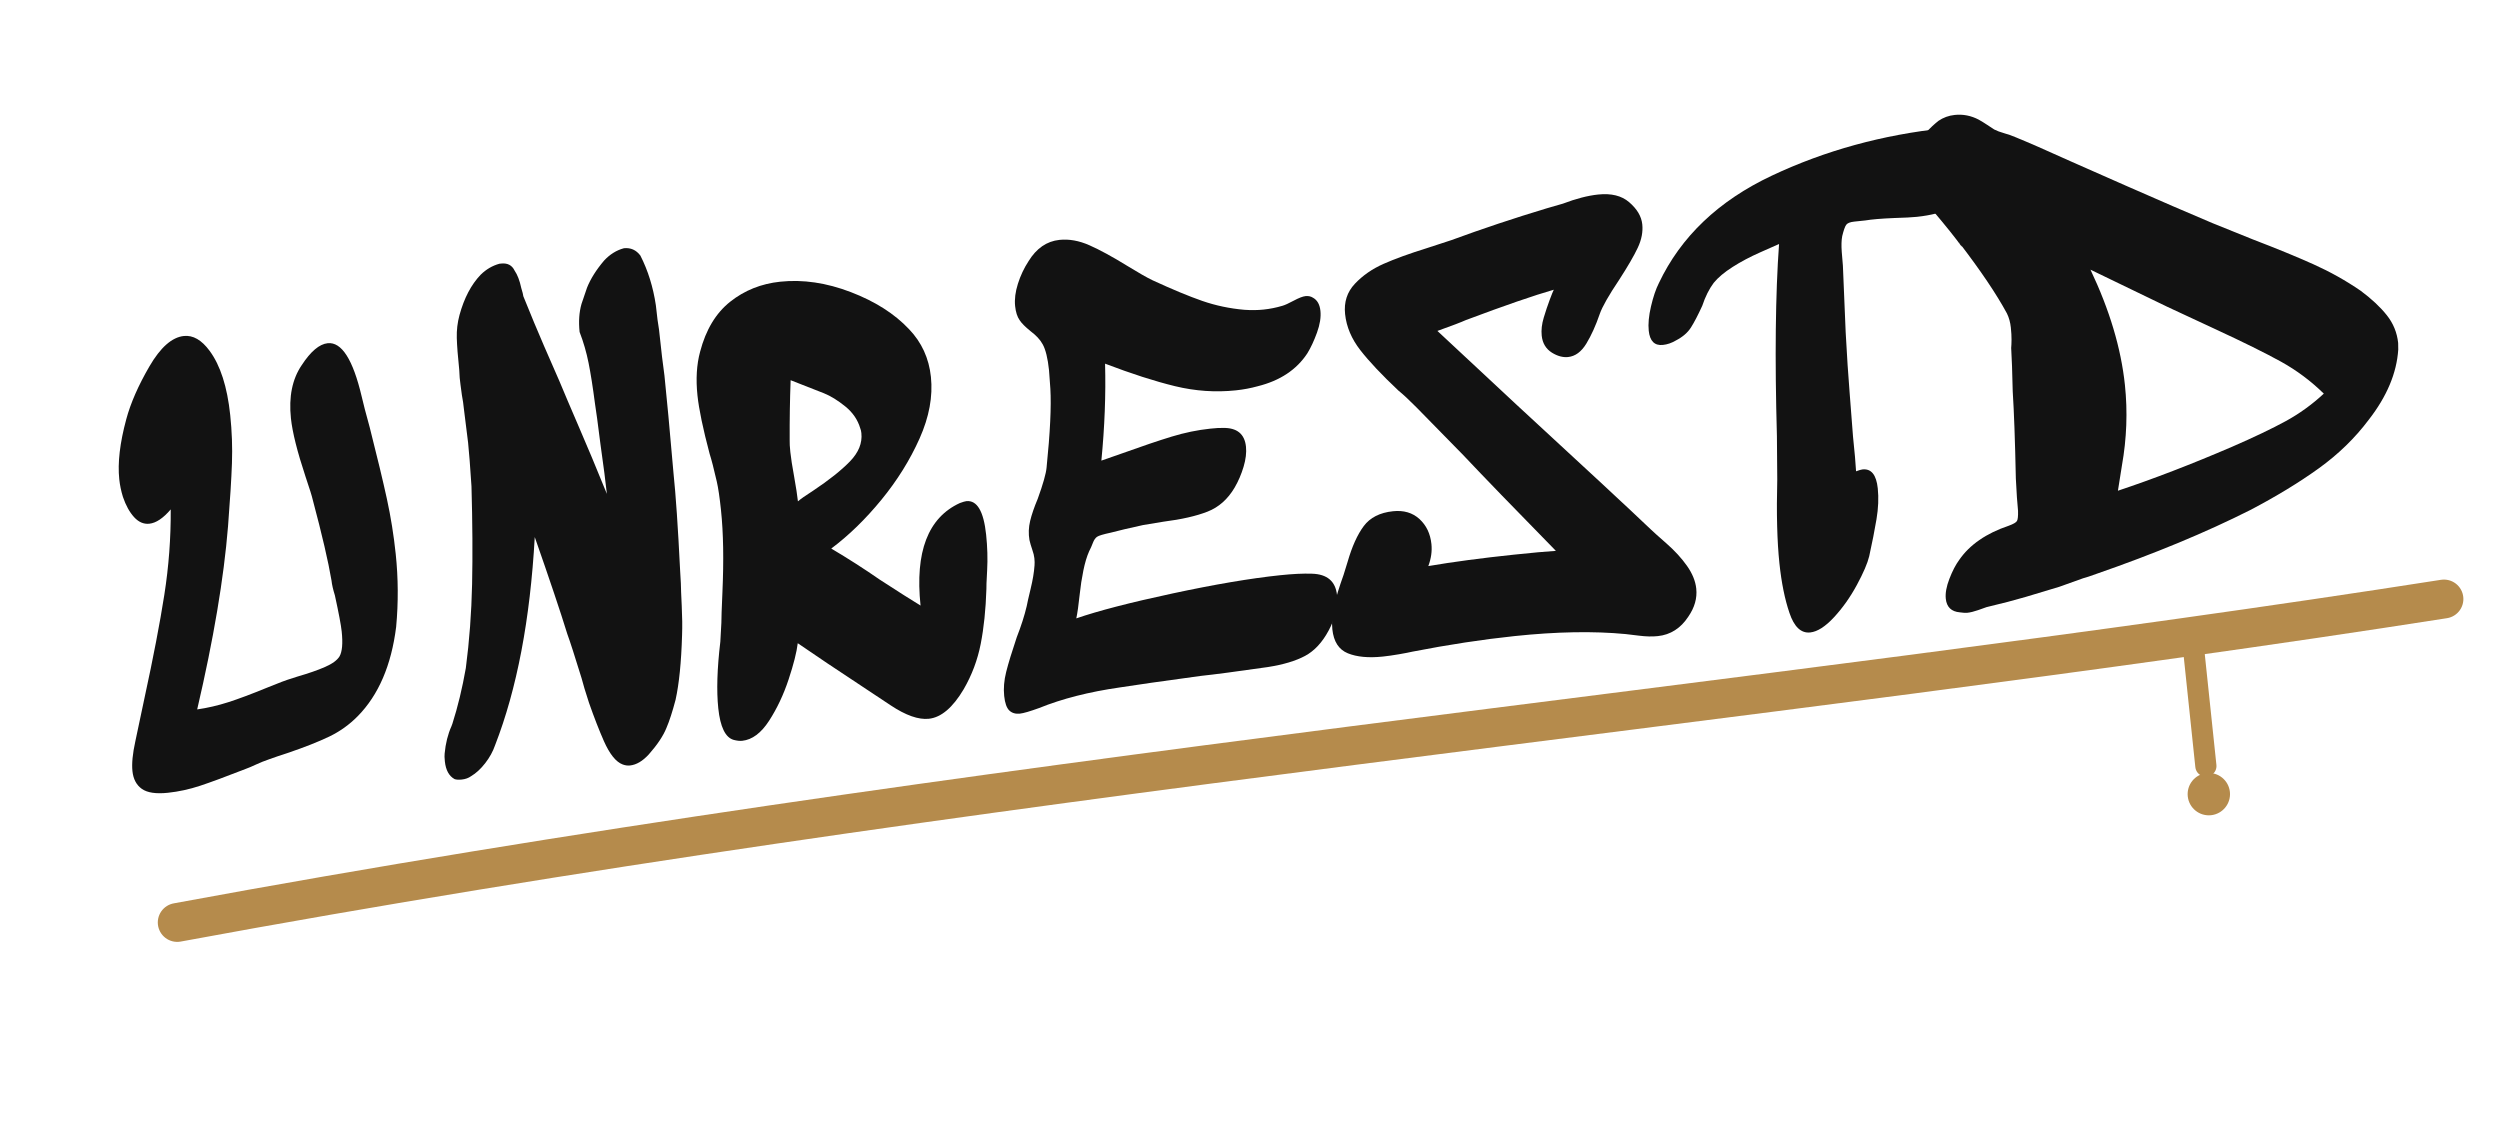
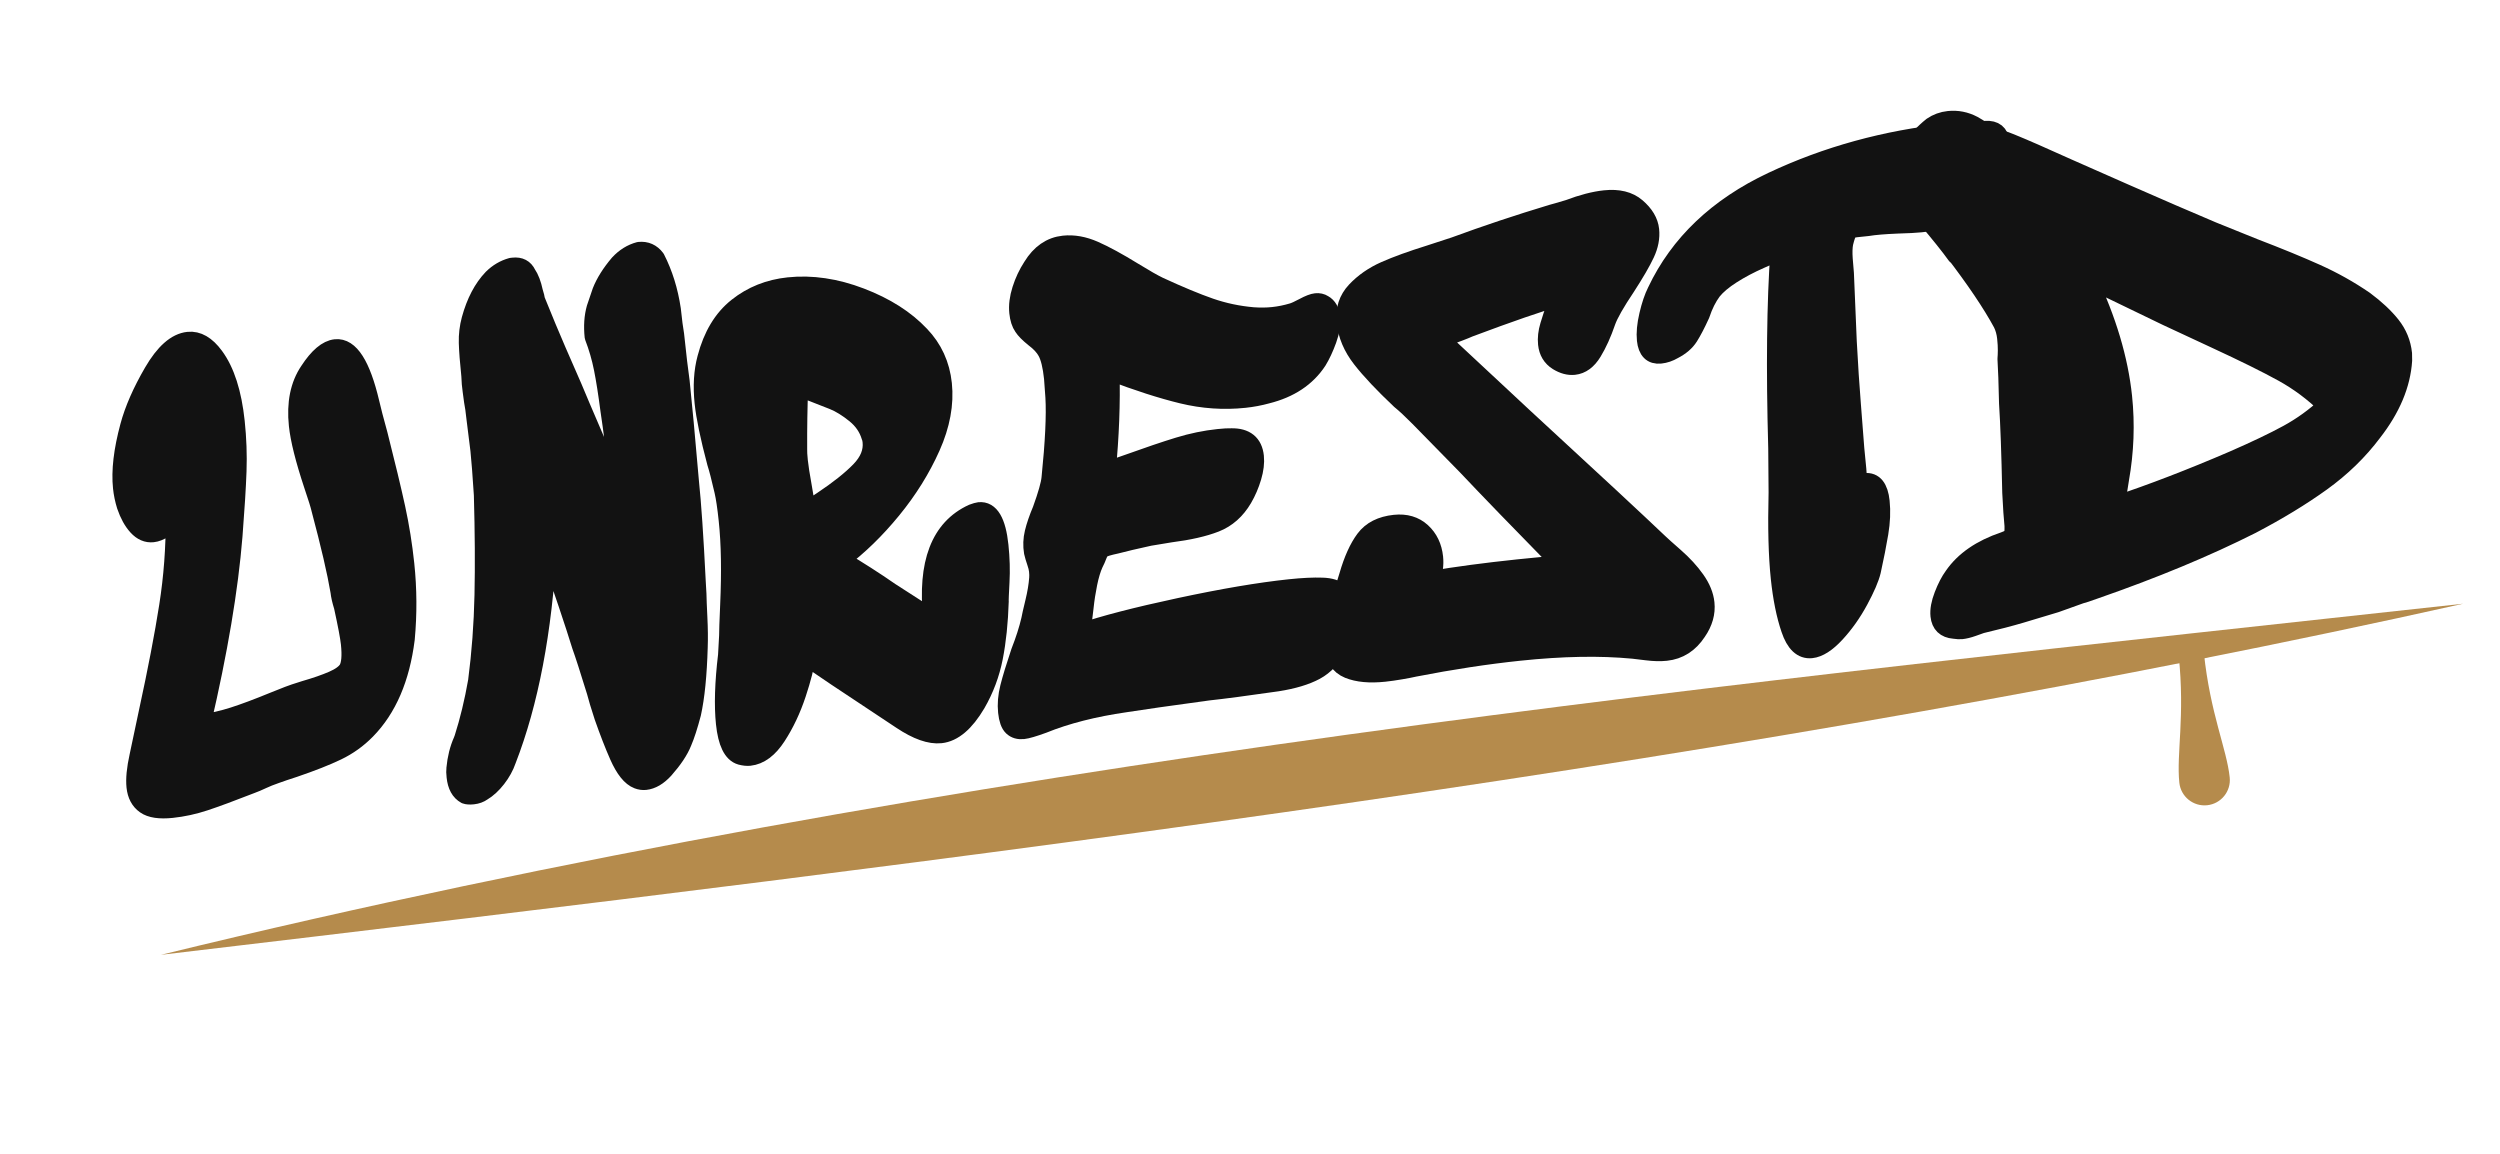
- <svg xmlns="http://www.w3.org/2000/svg" viewBox="0 0 708 318" width="1415" height="637" role="img">
+ <svg xmlns="http://www.w3.org/2000/svg" viewBox="0 0 691 318" width="1381" height="637" role="img">
  <g transform="translate(30.0,198.5)">
-     <g transform="rotate(-6 324 -51)">
-       <g fill="#121212">
+     <g transform="rotate(-6 315 -51)">
+       <g fill="#121212" stroke="#121212" stroke-width="5" stroke-linejoin="round">
        <path d="M20.06 -24.31 19.55 -23.12ZM78.88 -103.7Q80.75 -90.78 81.6 -83.045Q82.45 -75.31 82.45 -67.32Q82.45 -56.95 80.41 -46.75Q76.67 -30.77 66.98 -22.78Q63.07 -19.55 58.31 -17.85Q53.55 -16.15 46.07 -14.45Q42.84 -13.77 40.8 -13.26Q38.59 -12.75 36.89 -12.155Q35.19 -11.56 33.83 -11.22Q25.16 -8.84 20.485 -7.82Q15.81 -6.8 11.22 -6.8Q6.12 -6.8 3.995 -8.67Q1.87 -10.54 1.87 -13.94Q1.87 -17.17 3.57 -22.27Q4.42 -24.99 7.48 -34.34Q12.92 -50.83 16.065 -62.645Q19.21 -74.46 20.4 -86.53Q16.83 -83.13 13.94 -83.13Q11.56 -83.13 9.86 -85.425Q8.16 -87.72 7.31 -91.46Q6.8 -94.01 6.8 -96.56Q6.8 -103.53 10.54 -113.22Q13.09 -119.85 18.615 -127.415Q24.14 -134.98 29.24 -134.98Q33.15 -134.98 36.04 -130.05Q39.95 -123.42 39.95 -111.35Q39.95 -104.38 39.015 -97.75Q38.08 -91.12 36.04 -80.07Q31.96 -58.31 21.93 -29.41Q26.35 -29.58 30.855 -30.515Q35.36 -31.45 42.33 -33.49L46.58 -34.68Q47.77 -35.02 51.17 -35.7Q55.93 -36.55 59.16 -37.57Q62.39 -38.59 63.58 -40.12Q64.94 -41.99 64.94 -47.09Q64.94 -49.81 64.09 -57.46Q63.58 -60.01 63.58 -61.71Q63.07 -69.87 60.69 -85.0Q60.52 -86.53 59.33 -91.8Q56.95 -102.68 56.95 -108.63Q56.95 -117.81 61.54 -123.25Q65.96 -128.69 69.53 -128.69Q75.48 -128.69 77.52 -112.71Q77.86 -109.82 78.88 -103.7Z" transform="translate(0.0,0) rotate(0 42.2 -70.9)" />
        <path d="M34.34 -143.99H34.85Q37.57 -143.99 38.42 -141.61Q39.44 -139.74 39.78 -136.51Q40.12 -134.81 40.12 -134.13Q42.5 -125.8 44.455 -119.595Q46.41 -113.39 47.77 -109.14Q49.13 -104.55 52.02 -95.285Q54.91 -86.02 56.95 -78.88Q57.63 -76.67 57.8 -75.99Q57.8 -80.75 57.46 -90.27L57.29 -97.41L57.12 -101.83Q56.95 -108.8 56.525 -113.39Q56.1 -117.98 54.91 -122.4Q54.91 -126.82 56.27 -130.22L58.31 -134.64Q60.18 -138.21 63.92 -141.78Q66.64 -144.16 69.87 -144.67Q72.76 -144.67 74.29 -142.12Q76.84 -135.49 77.18 -127.67Q77.18 -122.91 77.35 -120.7Q77.35 -111.86 77.52 -107.61Q77.52 -98.26 77.18 -79.9Q77.18 -70.55 76.16 -52.19L75.99 -48.62Q75.82 -46.75 75.565 -42.16Q75.31 -37.57 74.8 -34.0Q73.27 -22.61 71.06 -15.98Q69.19 -11.05 67.66 -8.33Q65.96 -5.1 61.88 -1.36Q58.99 1.19 56.27 1.19Q55.25 1.19 54.23 0.68Q51.51 -0.68 49.64 -6.46Q48.11 -11.22 46.58 -17.68Q45.56 -22.44 45.22 -24.82Q43.35 -34.34 42.5 -37.74Q40.63 -47.26 36.21 -65.96Q30.6 -31.28 18.87 -8.5Q17.68 -5.95 15.555 -3.74Q13.43 -1.53 11.22 -0.51Q10.03 0.17 8.5 0.17Q7.14 0.17 6.46 -0.17Q4.25 -1.7 4.25 -5.44Q4.25 -6.97 4.42 -7.65Q5.27 -11.9 7.14 -15.13L7.48 -15.81Q10.54 -22.78 12.92 -31.11Q15.64 -42.5 17.17 -54.57Q18.7 -66.64 19.89 -82.11Q20.23 -90.61 20.23 -94.52L20.06 -103.36Q20.06 -106.42 19.89 -108.12Q19.89 -109.31 19.805 -111.095Q19.72 -112.88 19.89 -115.26Q19.89 -121.04 20.145 -124.355Q20.4 -127.67 21.59 -130.73Q24.31 -137.7 28.73 -141.44Q31.28 -143.48 34.34 -143.99Z" transform="translate(85.9,-2) rotate(0 40.9 -71.7)" />
-         <path d="M31.11 -85.34Q31.11 -82.79 31.45 -78.37Q31.79 -73.61 31.79 -71.23Q32.98 -72.08 36.38 -73.78Q43.52 -77.52 47.6 -80.92Q51.68 -84.32 51.68 -88.57Q51.68 -89.42 51.51 -89.93Q50.83 -93.67 47.94 -96.56Q45.05 -99.45 42.33 -100.895Q39.61 -102.34 33.32 -105.57Q32.13 -97.24 31.28 -88.74Q31.11 -87.55 31.11 -85.34ZM51.85 -85.68 52.36 -86.53ZM52.36 -86.87ZM52.53 -88.74 52.7 -87.72ZM79.22 -66.3Q83.81 -66.3 83.81 -56.27Q83.81 -51 83.045 -46.24Q82.28 -41.48 82.28 -40.97Q81.09 -32.3 79.05 -25.67Q77.01 -19.04 72.93 -13.43Q67.49 -6.12 62.22 -6.12Q57.8 -6.12 51.85 -11.05L35.19 -24.82L27.54 -31.28Q26.69 -27.54 23.885 -21.335Q21.08 -15.13 17.17 -10.285Q13.26 -5.44 9.01 -5.44Q7.99 -5.44 6.63 -5.95Q3.23 -7.31 3.23 -15.3Q3.23 -22.78 5.78 -34.0L6.63 -39.27Q6.8 -40.97 7.82 -47.77Q8.84 -54.57 9.35 -60.35Q9.86 -66.13 9.86 -71.06Q9.86 -76.5 9.52 -79.22Q8.84 -84.83 8.33 -87.21Q6.63 -98.09 6.63 -104.04Q6.63 -111.01 8.67 -116.28Q12.07 -125.29 18.615 -129.455Q25.16 -133.62 33.32 -133.62Q43.01 -133.62 52.87 -128.605Q62.73 -123.59 68.17 -116.45Q72.93 -110.33 72.93 -102.34Q72.93 -94.01 67.915 -85.34Q62.9 -76.67 55.335 -69.19Q47.77 -61.71 39.78 -56.95Q46.41 -52.02 52.53 -46.75Q59.67 -40.97 63.24 -38.25Q63.24 -61.2 77.35 -65.96Q78.71 -66.3 79.22 -66.3Z" transform="translate(165.5,1) rotate(0 43.5 -69.5)" />
-         <path d="M96.05 -25.84Q96.05 -23.63 95.115 -20.995Q94.18 -18.36 92.65 -16.15Q89.42 -11.39 85.255 -9.69Q81.09 -7.99 74.46 -7.65Q61.03 -7.14 55.25 -7.14Q38.59 -6.63 32.13 -6.29Q18.87 -5.78 8.84 -2.89Q4.76 -1.87 3.23 -1.87Q1.36 -1.87 0.34 -3.06Q-0.68 -4.25 -0.68 -7.31Q-0.68 -10.54 0.595 -14.025Q1.87 -17.51 4.59 -23.46Q6.97 -28.05 8.33 -31.96Q8.67 -33.15 9.945 -36.72Q11.22 -40.29 11.73 -43.18Q11.9 -44.03 11.9 -45.22Q11.9 -46.24 11.56 -47.685Q11.22 -49.13 11.05 -50.49Q10.88 -53.21 11.815 -55.845Q12.75 -58.48 14.62 -61.88Q17.51 -67.83 18.02 -70.38Q21.08 -85.0 21.42 -92.48L21.59 -97.75Q21.59 -102.85 20.57 -105.23Q19.72 -107.27 17.51 -109.31Q15.47 -111.35 14.79 -112.71Q13.94 -114.24 13.94 -116.79Q13.94 -119.68 15.385 -122.995Q16.83 -126.31 19.04 -129.03Q22.95 -134.13 28.39 -134.13Q32.47 -134.13 36.635 -131.75Q40.8 -129.37 46.75 -124.78Q51.17 -121.38 53.38 -120.02Q61.37 -115.26 66.81 -112.71Q72.25 -110.16 78.37 -108.97Q81.26 -108.46 83.81 -108.46Q86.53 -108.46 89.25 -108.97Q90.27 -109.14 92.565 -110.075Q94.86 -111.01 96.05 -111.01Q97.24 -111.01 98.09 -110.33Q99.79 -109.14 99.79 -106.42Q99.79 -103.7 98.175 -100.385Q96.56 -97.07 94.86 -94.86Q89.59 -88.4 79.9 -87.04Q76.84 -86.53 73.61 -86.53Q64.94 -86.53 56.61 -89.505Q48.28 -92.48 37.57 -97.92Q36.55 -84.83 33.66 -70.72L39.44 -72.08Q48.45 -74.29 54.145 -75.395Q59.84 -76.5 65.28 -76.5Q67.66 -76.5 68.85 -76.33Q74.8 -75.82 74.8 -70.38Q74.8 -67.83 73.525 -64.77Q72.25 -61.71 70.38 -59.16Q66.98 -54.57 62.05 -53.21Q57.12 -51.85 49.3 -51.68L43.52 -51.34Q37.4 -50.66 34.17 -50.15Q30.94 -49.81 30.175 -49.385Q29.41 -48.96 28.815 -47.77Q28.22 -46.58 27.54 -45.56Q26.35 -43.52 25.33 -40.29Q24.31 -37.06 23.63 -33.83Q22.61 -29.07 21.93 -27.03Q31.45 -29.24 49.725 -31.195Q68.0 -33.15 80.58 -33.15Q86.02 -33.15 89.59 -32.64Q96.05 -31.79 96.05 -25.84Z" transform="translate(250.3,-2) rotate(0 49.6 -68.0)" />
-         <path d="M103.02 -20.06Q103.02 -15.98 99.96 -12.41Q96.22 -7.82 90.78 -7.82Q88.4 -7.82 85.51 -8.5Q82.62 -9.18 81.77 -9.35Q68.34 -12.07 50.49 -12.07Q36.72 -12.07 21.25 -10.71Q19.89 -10.54 17.34 -10.37Q14.79 -10.2 12.75 -10.2Q6.63 -10.2 2.975 -12.155Q-0.68 -14.11 -0.68 -19.38Q-0.68 -22.44 0.51 -25.925Q1.7 -29.41 4.08 -34.34L5.61 -37.91Q8.16 -44.2 11.22 -47.515Q14.28 -50.83 19.89 -50.83Q24.48 -50.83 27.115 -47.855Q29.75 -44.88 29.75 -40.46Q29.75 -37.4 28.22 -34.34Q38.93 -35.02 52.53 -35.02Q60.52 -35.02 64.6 -34.85Q48.96 -54.57 41.31 -64.6L29.58 -79.39Q26.86 -82.79 24.99 -84.66Q18.7 -91.97 15.47 -97.155Q12.24 -102.34 12.24 -107.78Q12.24 -112.88 15.895 -116.025Q19.55 -119.17 24.565 -120.785Q29.58 -122.4 37.23 -123.93L44.37 -125.46Q57.8 -128.86 72.08 -131.58Q73.27 -131.75 76.84 -132.43Q82.62 -133.96 87.04 -133.96Q92.65 -133.96 95.54 -130.9Q98.6 -127.67 98.6 -124.27Q98.6 -121.04 96.645 -117.81Q94.69 -114.58 90.44 -109.31Q85.34 -103.19 83.98 -100.3Q81.77 -95.54 79.305 -92.31Q76.84 -89.08 73.78 -89.08Q71.57 -89.08 69.36 -90.78Q66.98 -92.65 66.98 -95.88Q66.98 -98.26 68.085 -100.895Q69.19 -103.53 70.295 -105.74Q71.4 -107.95 71.74 -108.46Q63.07 -106.93 46.07 -102.51Q44.03 -101.83 37.74 -100.3L58.14 -76.84Q84.32 -47.09 91.97 -38.08Q92.82 -37.06 95.965 -33.66Q99.11 -30.26 101.065 -26.775Q103.02 -23.29 103.02 -20.06Z" transform="translate(344.7,1) rotate(0 51.2 -70.9)" />
-         <path d="M96.56 -134.3Q96.56 -131.41 94.69 -127.67Q92.82 -123.93 90.95 -121.72Q87.38 -117.3 82.79 -115.77Q78.2 -114.24 72.25 -114.24Q70.21 -114.24 65.79 -114.58Q60.35 -114.92 57.63 -114.75Q56.27 -114.75 54.485 -114.75Q52.7 -114.75 52.105 -114.07Q51.51 -113.39 50.66 -111.01Q50.15 -109.31 50.065 -106.59Q49.98 -103.87 49.98 -102.68L48.79 -83.81Q48.28 -73.95 48.11 -66.555Q47.94 -59.16 47.77 -54.23Q47.77 -47.6 47.6 -44.37Q48.96 -44.71 49.47 -44.71Q53.21 -44.71 53.21 -38.93Q53.21 -34.85 51.935 -30.26Q50.66 -25.67 48.79 -20.06Q47.77 -17.17 44.455 -12.325Q41.14 -7.48 37.06 -3.91Q32.98 -0.34 29.92 -0.34Q26.01 -0.34 24.65 -6.46Q23.29 -12.41 23.29 -20.74Q23.29 -30.09 25.16 -44.37L26.35 -56.61Q28.9 -89.76 32.64 -110.67Q31.62 -110.33 27.115 -108.885Q22.61 -107.44 18.87 -105.57Q15.13 -103.7 13.09 -101.66Q10.88 -99.28 9.18 -95.54Q6.97 -91.8 5.355 -89.76Q3.74 -87.72 0.68 -86.53Q-1.19 -85.68 -3.06 -85.68Q-6.63 -85.68 -6.63 -90.1Q-6.63 -92.99 -5.27 -96.9Q-3.91 -100.81 -2.38 -103.19Q9.01 -121.89 32.64 -130.135Q56.27 -138.38 82.62 -138.38Q86.36 -138.38 92.82 -138.04Q96.56 -137.87 96.56 -134.3Z" transform="translate(448.6,-3) rotate(0 45.0 -69.4)" />
-         <path d="M10.03 -143.82Q13.6 -143.82 16.66 -141.78Q17.85 -140.93 18.87 -140.08Q19.89 -139.23 20.74 -138.55Q21.76 -137.87 23.46 -137.19Q25.16 -136.51 26.35 -135.83Q31.45 -133.11 41.31 -127.33L56.44 -118.66Q69.53 -111.18 79.39 -105.74L90.27 -99.96Q99.96 -95.03 106.675 -91.12Q113.39 -87.21 119.17 -82.28Q123.42 -78.37 125.8 -74.63Q128.18 -70.89 128.18 -66.47L128.01 -64.6Q126.31 -54.74 117.64 -45.73Q111.01 -38.59 102.085 -33.49Q93.16 -28.39 81.6 -23.8Q61.88 -16.32 36.38 -10.37Q33.66 -9.69 32.47 -9.52L25.5 -7.82L15.64 -5.95Q11.05 -5.1 4.42 -4.25Q3.74 -4.08 1.955 -3.655Q0.17 -3.23 -1.19 -3.23Q-1.87 -3.23 -3.23 -3.57Q-6.8 -4.25 -6.8 -7.82Q-6.8 -10.2 -5.185 -13.345Q-3.57 -16.49 -1.87 -18.36Q3.23 -24.31 13.09 -26.52Q15.13 -27.03 15.555 -27.625Q15.98 -28.22 16.15 -30.43Q16.15 -33.49 16.49 -39.61Q17.85 -55.76 18.19 -64.26Q18.87 -72.42 19.04 -76.5Q19.21 -77.35 19.38 -78.795Q19.55 -80.24 19.55 -82.28Q19.55 -84.49 18.87 -86.36Q15.3 -95.03 7.48 -107.78Q7.48 -107.61 7.735 -107.355Q7.99 -107.1 8.16 -106.42Q5.95 -110.33 0.85 -117.81Q0.17 -118.66 -0.68 -120.02Q-1.53 -121.38 -2.21 -122.23Q-2.72 -122.74 -3.57 -123.675Q-4.42 -124.61 -4.93 -125.29Q-5.78 -126.99 -5.78 -128.35Q-5.78 -132.09 -2.125 -136.17Q1.53 -140.25 5.27 -142.63Q7.48 -143.82 10.03 -143.82ZM44.88 -33.15Q60.35 -36.55 78.37 -42.16Q88.06 -45.22 94.18 -47.77Q100.3 -50.32 105.74 -54.4Q100.81 -60.35 94.605 -64.685Q88.4 -69.02 77.01 -75.82L64.26 -83.47L43.69 -96.22Q49.98 -78.37 49.98 -62.73Q49.98 -51.34 46.75 -40.12Z" transform="translate(524.5,-1) rotate(0 60.7 -73.5)" />
+         <path d="M31.11 -85.34Q31.11 -82.79 31.45 -78.37Q31.79 -73.61 31.79 -71.23Q32.98 -72.08 36.38 -73.78Q43.52 -77.52 47.6 -80.92Q51.68 -84.32 51.68 -88.57Q51.68 -89.42 51.51 -89.93Q50.83 -93.67 47.94 -96.56Q45.05 -99.45 42.33 -100.895Q39.61 -102.34 33.32 -105.57Q32.13 -97.24 31.28 -88.74Q31.11 -87.55 31.11 -85.34ZM51.85 -85.68 52.36 -86.53ZM52.36 -86.87ZM52.53 -88.74 52.7 -87.72ZM79.22 -66.3Q83.81 -66.3 83.81 -56.27Q83.81 -51 83.045 -46.24Q82.28 -41.48 82.28 -40.97Q81.09 -32.3 79.05 -25.67Q77.01 -19.04 72.93 -13.43Q67.49 -6.12 62.22 -6.12Q57.8 -6.12 51.85 -11.05L35.19 -24.82L27.54 -31.28Q26.69 -27.54 23.885 -21.335Q21.08 -15.13 17.17 -10.285Q13.26 -5.44 9.01 -5.44Q7.99 -5.44 6.63 -5.95Q3.23 -7.31 3.23 -15.3Q3.23 -22.78 5.78 -34.0L6.63 -39.27Q6.8 -40.97 7.82 -47.77Q8.84 -54.57 9.35 -60.35Q9.86 -66.13 9.86 -71.06Q9.86 -76.5 9.52 -79.22Q8.84 -84.83 8.33 -87.21Q6.63 -98.09 6.63 -104.04Q6.63 -111.01 8.67 -116.28Q12.07 -125.29 18.615 -129.455Q25.16 -133.62 33.32 -133.62Q43.01 -133.62 52.87 -128.605Q62.73 -123.59 68.17 -116.45Q72.93 -110.33 72.93 -102.34Q72.93 -94.01 67.915 -85.34Q62.9 -76.67 55.335 -69.19Q47.77 -61.71 39.78 -56.95Q46.41 -52.02 52.53 -46.75Q59.67 -40.97 63.24 -38.25Q63.24 -61.2 77.35 -65.96Q78.71 -66.3 79.22 -66.3Z" transform="translate(162.5,1) rotate(0 43.5 -69.5)" />
+         <path d="M96.05 -25.84Q96.05 -23.63 95.115 -20.995Q94.18 -18.36 92.65 -16.15Q89.42 -11.39 85.255 -9.69Q81.09 -7.99 74.46 -7.65Q61.03 -7.14 55.25 -7.14Q38.59 -6.63 32.13 -6.29Q18.87 -5.78 8.84 -2.89Q4.76 -1.87 3.23 -1.87Q1.36 -1.87 0.34 -3.06Q-0.68 -4.25 -0.68 -7.31Q-0.68 -10.54 0.595 -14.025Q1.87 -17.51 4.59 -23.46Q6.97 -28.05 8.33 -31.96Q8.67 -33.15 9.945 -36.72Q11.22 -40.29 11.73 -43.18Q11.9 -44.03 11.9 -45.22Q11.9 -46.24 11.56 -47.685Q11.22 -49.13 11.05 -50.49Q10.88 -53.21 11.815 -55.845Q12.75 -58.48 14.62 -61.88Q17.51 -67.83 18.02 -70.38Q21.08 -85.0 21.42 -92.48L21.59 -97.75Q21.59 -102.85 20.57 -105.23Q19.72 -107.27 17.51 -109.31Q15.47 -111.35 14.79 -112.71Q13.94 -114.24 13.94 -116.79Q13.94 -119.68 15.385 -122.995Q16.83 -126.31 19.04 -129.03Q22.95 -134.13 28.39 -134.13Q32.47 -134.13 36.635 -131.75Q40.8 -129.37 46.75 -124.78Q51.17 -121.38 53.38 -120.02Q61.37 -115.26 66.81 -112.71Q72.25 -110.16 78.37 -108.97Q81.26 -108.46 83.81 -108.46Q86.53 -108.46 89.25 -108.97Q90.27 -109.14 92.565 -110.075Q94.86 -111.01 96.05 -111.01Q97.24 -111.01 98.09 -110.33Q99.79 -109.14 99.79 -106.42Q99.79 -103.7 98.175 -100.385Q96.56 -97.07 94.86 -94.86Q89.59 -88.4 79.9 -87.04Q76.84 -86.53 73.61 -86.53Q64.94 -86.53 56.61 -89.505Q48.28 -92.48 37.57 -97.92Q36.55 -84.83 33.66 -70.72L39.44 -72.08Q48.45 -74.29 54.145 -75.395Q59.84 -76.5 65.28 -76.5Q67.66 -76.5 68.85 -76.33Q74.8 -75.82 74.8 -70.38Q74.8 -67.83 73.525 -64.77Q72.25 -61.71 70.38 -59.16Q66.98 -54.57 62.05 -53.21Q57.12 -51.85 49.3 -51.68L43.52 -51.34Q37.4 -50.66 34.17 -50.15Q30.94 -49.81 30.175 -49.385Q29.41 -48.96 28.815 -47.77Q28.22 -46.58 27.54 -45.56Q26.35 -43.52 25.33 -40.29Q24.31 -37.06 23.63 -33.83Q22.61 -29.07 21.93 -27.03Q31.45 -29.24 49.725 -31.195Q68.0 -33.15 80.58 -33.15Q86.02 -33.15 89.59 -32.64Q96.05 -31.79 96.05 -25.84Z" transform="translate(244.3,-2) rotate(0 49.6 -68.0)" />
+         <path d="M103.02 -20.06Q103.02 -15.98 99.96 -12.41Q96.22 -7.82 90.78 -7.82Q88.4 -7.82 85.51 -8.5Q82.62 -9.18 81.77 -9.35Q68.34 -12.07 50.49 -12.07Q36.72 -12.07 21.25 -10.71Q19.89 -10.54 17.34 -10.37Q14.79 -10.2 12.75 -10.2Q6.63 -10.2 2.975 -12.155Q-0.68 -14.11 -0.68 -19.38Q-0.68 -22.44 0.51 -25.925Q1.7 -29.41 4.08 -34.34L5.61 -37.91Q8.16 -44.2 11.22 -47.515Q14.28 -50.83 19.89 -50.83Q24.48 -50.83 27.115 -47.855Q29.75 -44.88 29.75 -40.46Q29.75 -37.4 28.22 -34.34Q38.93 -35.02 52.53 -35.02Q60.52 -35.02 64.6 -34.85Q48.96 -54.57 41.31 -64.6L29.58 -79.39Q26.86 -82.79 24.99 -84.66Q18.7 -91.97 15.47 -97.155Q12.24 -102.34 12.24 -107.78Q12.24 -112.88 15.895 -116.025Q19.55 -119.17 24.565 -120.785Q29.58 -122.4 37.23 -123.93L44.37 -125.46Q57.8 -128.86 72.08 -131.58Q73.27 -131.75 76.84 -132.43Q82.62 -133.96 87.04 -133.96Q92.65 -133.96 95.54 -130.9Q98.6 -127.67 98.6 -124.27Q98.6 -121.04 96.645 -117.81Q94.69 -114.58 90.44 -109.31Q85.34 -103.19 83.98 -100.3Q81.77 -95.54 79.305 -92.31Q76.84 -89.08 73.78 -89.08Q71.57 -89.08 69.36 -90.78Q66.98 -92.65 66.98 -95.88Q66.98 -98.26 68.085 -100.895Q69.19 -103.53 70.295 -105.74Q71.4 -107.95 71.74 -108.46Q63.07 -106.93 46.07 -102.51Q44.03 -101.83 37.74 -100.3L58.14 -76.84Q84.32 -47.09 91.97 -38.08Q92.82 -37.06 95.965 -33.66Q99.11 -30.26 101.065 -26.775Q103.02 -23.29 103.02 -20.06Z" transform="translate(335.7,1) rotate(0 51.2 -70.9)" />
+         <path d="M96.56 -134.3Q96.56 -131.41 94.69 -127.67Q92.82 -123.93 90.95 -121.72Q87.38 -117.3 82.79 -115.77Q78.2 -114.24 72.25 -114.24Q70.21 -114.24 65.79 -114.58Q60.35 -114.92 57.63 -114.75Q56.27 -114.75 54.485 -114.75Q52.7 -114.75 52.105 -114.07Q51.51 -113.39 50.66 -111.01Q50.15 -109.31 50.065 -106.59Q49.98 -103.87 49.98 -102.68L48.79 -83.81Q48.28 -73.95 48.11 -66.555Q47.94 -59.16 47.77 -54.23Q47.77 -47.6 47.6 -44.37Q48.96 -44.71 49.47 -44.71Q53.21 -44.71 53.21 -38.93Q53.21 -34.85 51.935 -30.26Q50.66 -25.67 48.79 -20.06Q47.77 -17.17 44.455 -12.325Q41.14 -7.48 37.06 -3.91Q32.98 -0.34 29.92 -0.34Q26.01 -0.34 24.65 -6.46Q23.29 -12.41 23.29 -20.74Q23.29 -30.09 25.16 -44.37L26.35 -56.61Q28.9 -89.76 32.64 -110.67Q31.62 -110.33 27.115 -108.885Q22.61 -107.44 18.87 -105.57Q15.13 -103.7 13.09 -101.66Q10.88 -99.28 9.18 -95.54Q6.97 -91.8 5.355 -89.76Q3.74 -87.72 0.68 -86.53Q-1.19 -85.68 -3.06 -85.68Q-6.63 -85.68 -6.63 -90.1Q-6.63 -92.99 -5.27 -96.9Q-3.91 -100.81 -2.38 -103.19Q9.01 -121.89 32.64 -130.135Q56.27 -138.38 82.62 -138.38Q86.36 -138.38 92.82 -138.04Q96.56 -137.87 96.56 -134.3Z" transform="translate(436.6,-3) rotate(0 45.0 -69.4)" />
+         <path d="M10.03 -143.82Q13.6 -143.82 16.66 -141.78Q17.85 -140.93 18.87 -140.08Q19.89 -139.23 20.74 -138.55Q21.76 -137.87 23.46 -137.19Q25.16 -136.51 26.35 -135.83Q31.45 -133.11 41.31 -127.33L56.44 -118.66Q69.53 -111.18 79.39 -105.74L90.27 -99.96Q99.96 -95.03 106.675 -91.12Q113.39 -87.21 119.17 -82.28Q123.42 -78.37 125.8 -74.63Q128.18 -70.89 128.18 -66.47L128.01 -64.6Q126.31 -54.74 117.64 -45.73Q111.01 -38.59 102.085 -33.49Q93.16 -28.39 81.6 -23.8Q61.88 -16.32 36.38 -10.37Q33.66 -9.69 32.47 -9.52L25.5 -7.82L15.64 -5.95Q11.05 -5.1 4.42 -4.25Q3.74 -4.08 1.955 -3.655Q0.17 -3.23 -1.19 -3.23Q-1.87 -3.23 -3.23 -3.57Q-6.8 -4.25 -6.8 -7.82Q-6.8 -10.2 -5.185 -13.345Q-3.57 -16.49 -1.87 -18.36Q3.23 -24.31 13.09 -26.52Q15.13 -27.03 15.555 -27.625Q15.98 -28.22 16.15 -30.43Q16.15 -33.49 16.49 -39.61Q17.85 -55.76 18.19 -64.26Q18.87 -72.42 19.04 -76.5Q19.21 -77.35 19.38 -78.795Q19.55 -80.24 19.55 -82.28Q19.55 -84.49 18.87 -86.36Q15.3 -95.03 7.48 -107.78Q7.48 -107.61 7.735 -107.355Q7.99 -107.1 8.16 -106.42Q5.95 -110.33 0.85 -117.81Q0.17 -118.66 -0.68 -120.02Q-1.53 -121.38 -2.21 -122.23Q-2.72 -122.74 -3.57 -123.675Q-4.42 -124.61 -4.93 -125.29Q-5.78 -126.99 -5.78 -128.35Q-5.78 -132.09 -2.125 -136.17Q1.53 -140.25 5.27 -142.63Q7.48 -143.82 10.03 -143.82ZM44.88 -33.15Q60.35 -36.55 78.37 -42.16Q88.06 -45.22 94.18 -47.77Q100.3 -50.32 105.74 -54.4Q100.81 -60.35 94.605 -64.685Q88.4 -69.02 77.01 -75.82L64.26 -83.47L43.69 -96.22Q49.98 -78.37 49.98 -62.73Q49.98 -51.34 46.75 -40.12Z" transform="translate(509.5,-1) rotate(0 60.7 -73.5)" />
      </g>
-       <path d="M10,30 C240,12 460,16 658,6" fill="none" stroke="#B58B4C" stroke-width="11" stroke-linecap="round" />
-       <path d="M586,12 v34" stroke="#B58B4C" stroke-width="6" stroke-linecap="round" />
-       <circle cx="586" cy="54" r="6" fill="#B58B4C" />
+       <path d="M4,33 C233,2 448,4 647,3 C448,26 233,30 4,33 Z" fill="#B58B4C" />
+       <path d="M567.3,9 C567.3,26 563.8,36 563.8,44 A7,7 0 0 0 577.8,44 C577.8,36 574.3,26 574.3,9 Z" fill="#B58B4C" />
    </g>
  </g>
</svg>
